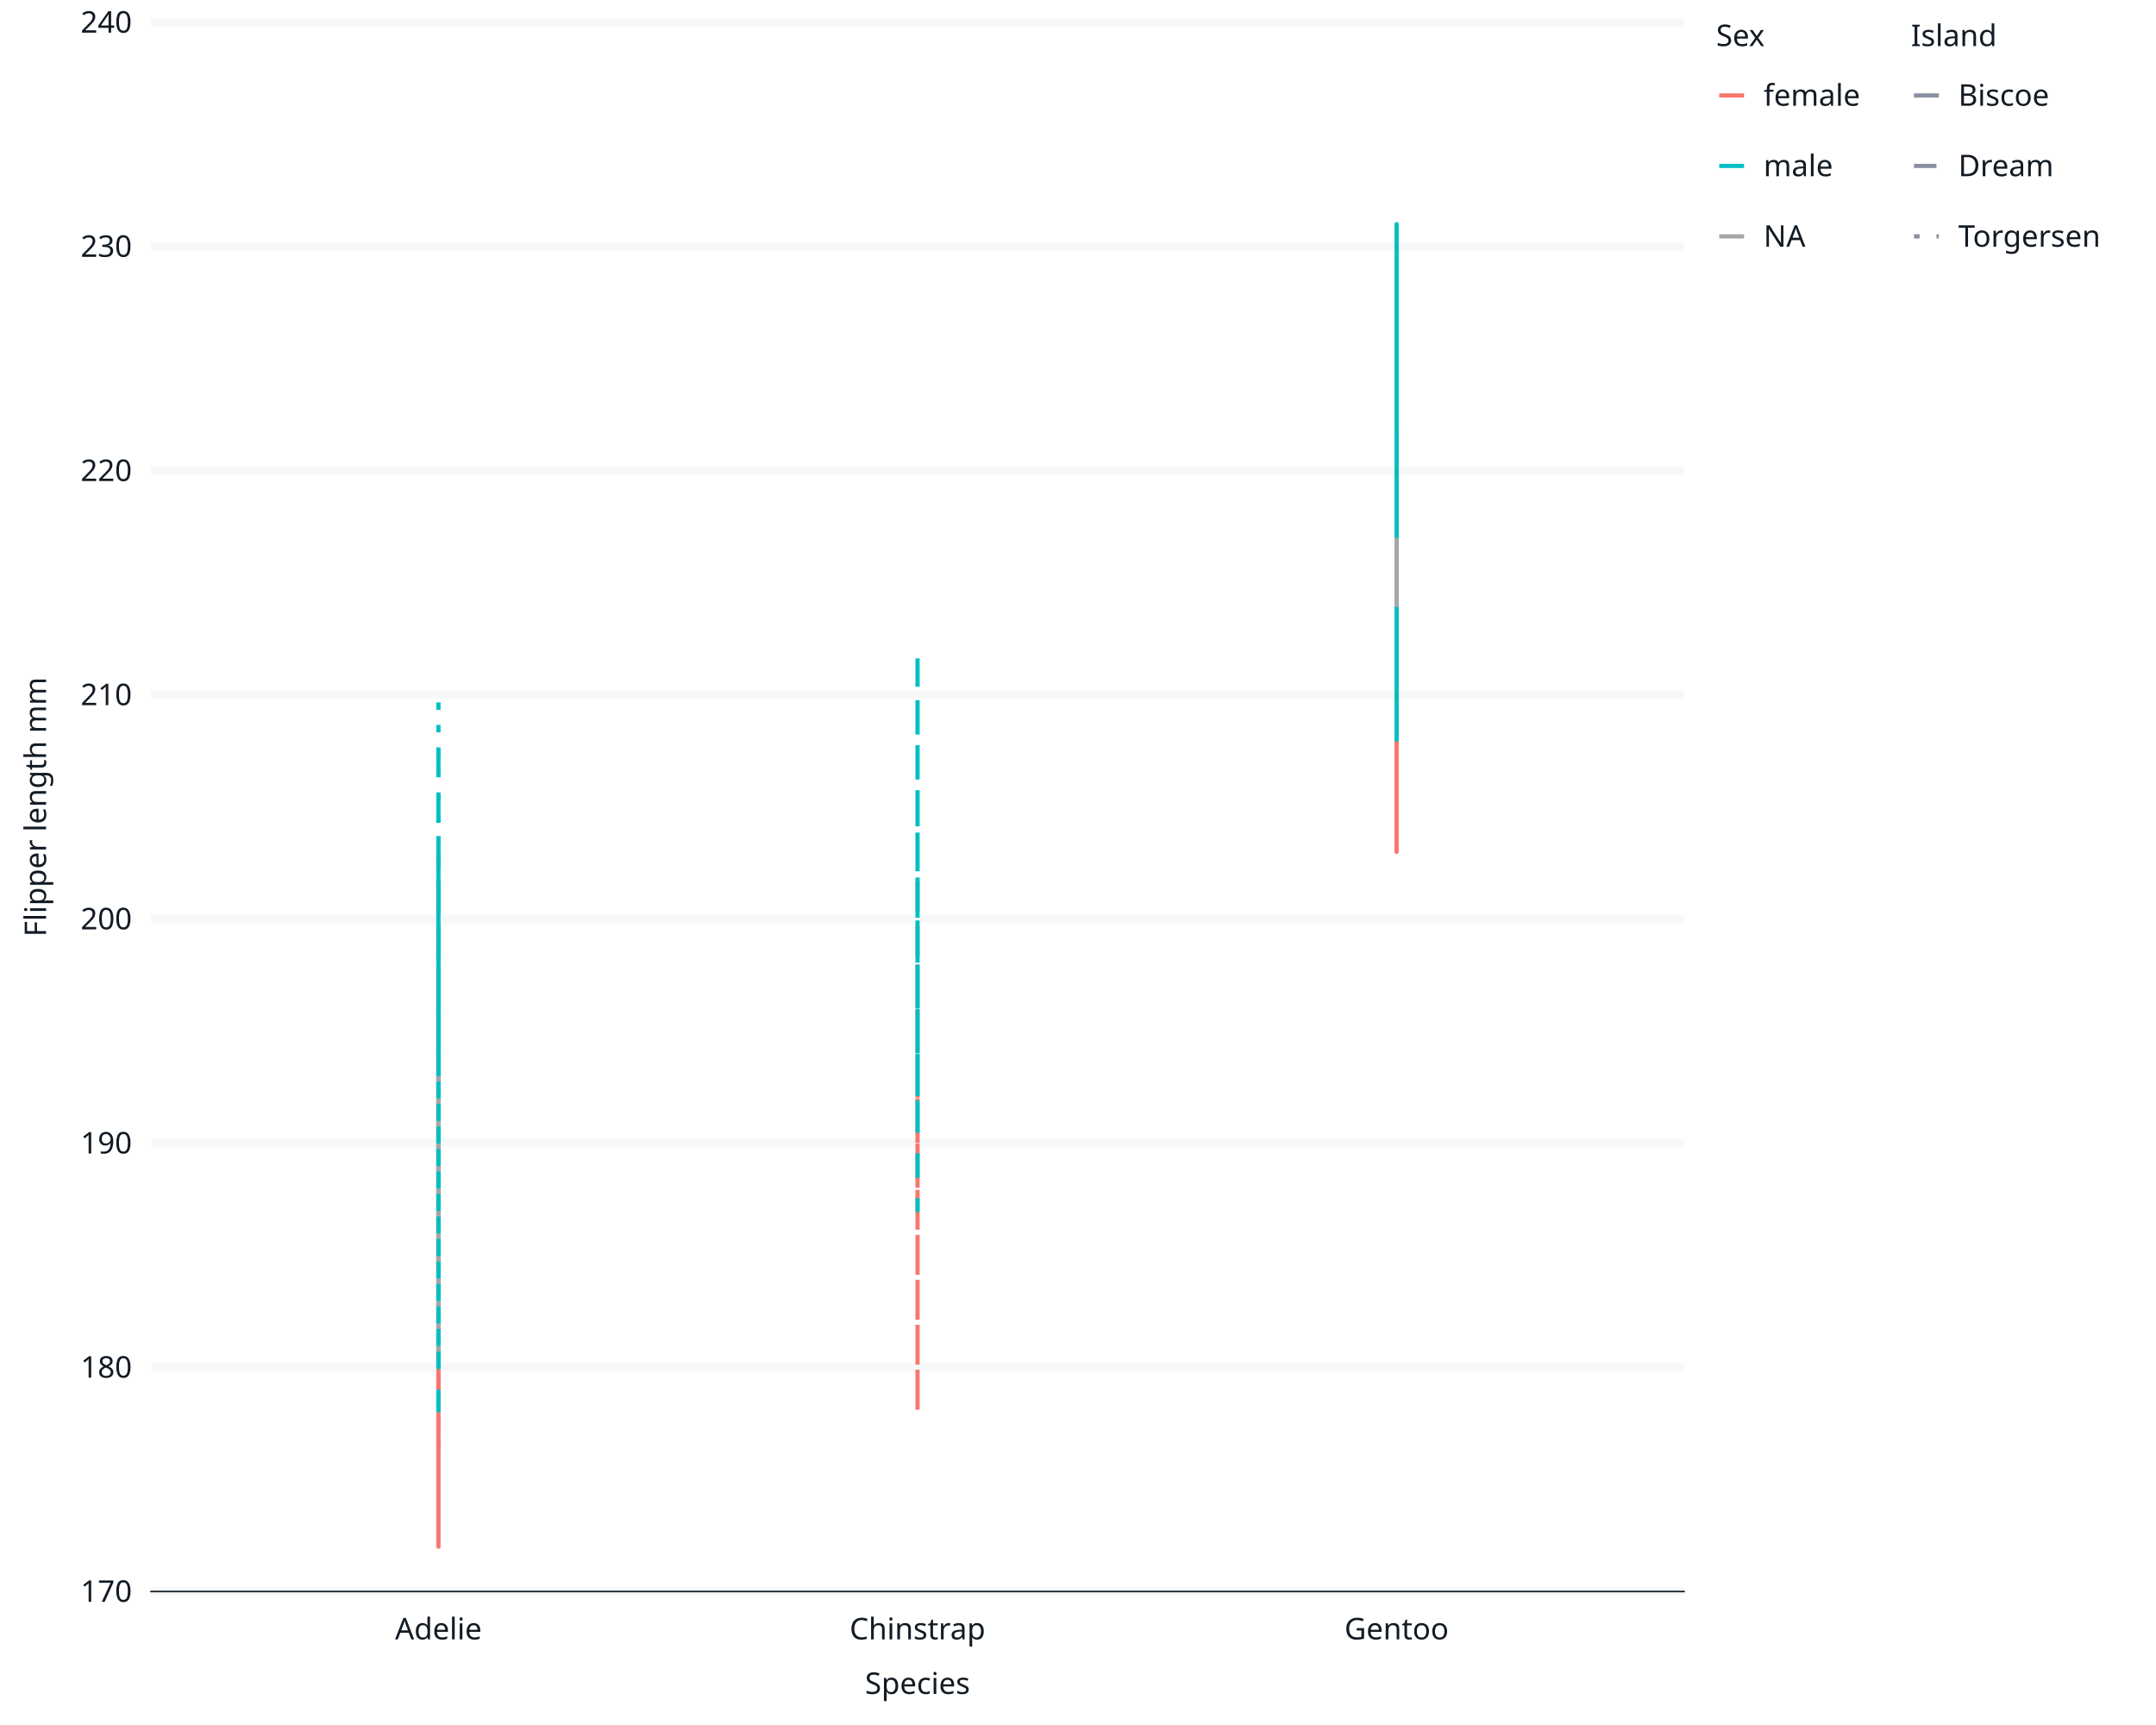
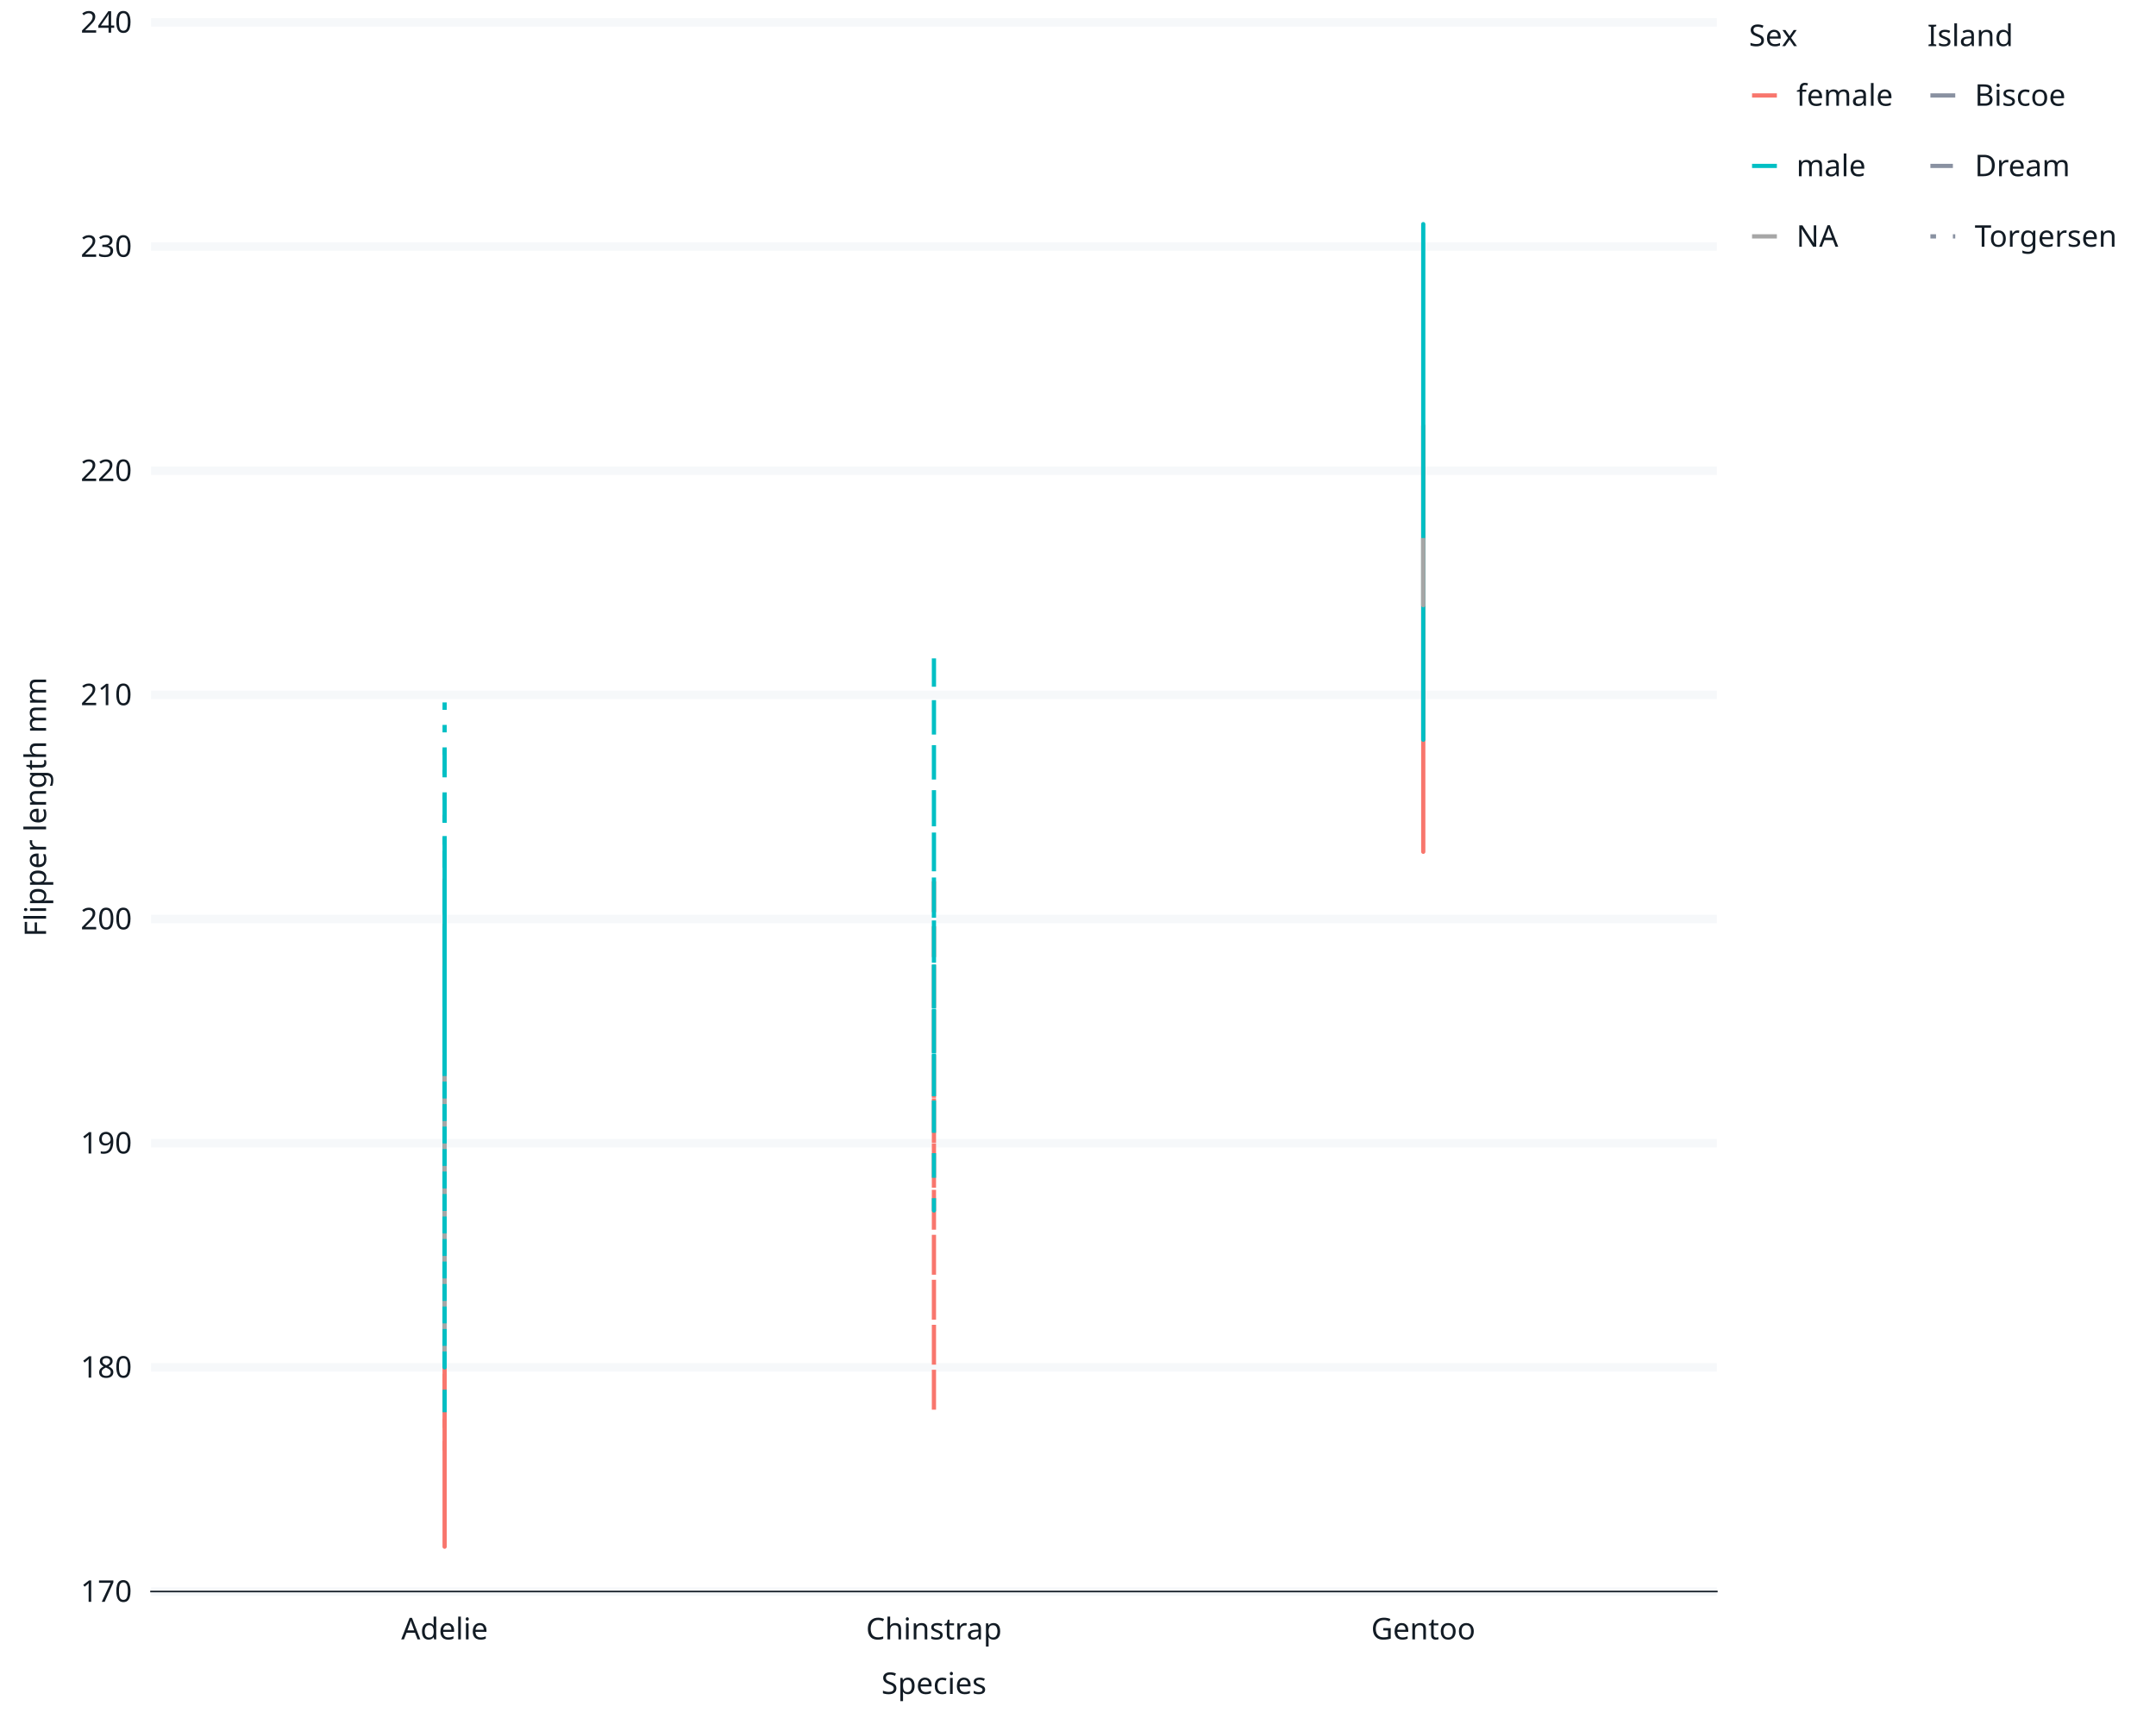
<svg xmlns="http://www.w3.org/2000/svg" class="svglite" data-engine-version="2.0" width="720.00pt" height="576.00pt" viewBox="0 0 720.00 576.00">
  <defs>
    <style type="text/css">
    .svglite line, .svglite polyline, .svglite polygon, .svglite path, .svglite rect, .svglite circle {
      fill: none;
      stroke: #000000;
      stroke-linecap: round;
      stroke-linejoin: round;
      stroke-miterlimit: 10.00;
    }
  </style>
  </defs>
  <rect width="100%" height="100%" style="stroke: none; fill: #FFFFFF;" />
  <defs>
    <clipPath id="cpMC4wMHw3MjAuMDB8MC4wMHw1NzYuMDA=">
      <rect x="0.00" y="0.00" width="720.00" height="576.00" />
    </clipPath>
  </defs>
  <g clip-path="url(#cpMC4wMHw3MjAuMDB8MC4wMHw1NzYuMDA=)">
    <rect x="0.00" y="0.00" width="720.00" height="576.00" style="stroke-width: 1.07; stroke: #FFFFFF; fill: #FFFFFF;" />
-     <rect x="50.43" y="7.47" width="511.96" height="523.96" style="stroke-width: 1.07; stroke: #FFFFFF; fill: #FFFFFF;" />
-     <polyline points="50.43,531.43 562.39,531.43 " style="stroke-width: 2.84; stroke: #F6F8FA; stroke-linecap: butt;" />
-     <polyline points="50.43,456.58 562.39,456.58 " style="stroke-width: 2.84; stroke: #F6F8FA; stroke-linecap: butt;" />
-     <polyline points="50.43,381.73 562.39,381.73 " style="stroke-width: 2.84; stroke: #F6F8FA; stroke-linecap: butt;" />
-     <polyline points="50.43,306.88 562.39,306.88 " style="stroke-width: 2.84; stroke: #F6F8FA; stroke-linecap: butt;" />
-     <polyline points="50.43,232.03 562.39,232.03 " style="stroke-width: 2.84; stroke: #F6F8FA; stroke-linecap: butt;" />
-     <polyline points="50.43,157.18 562.39,157.18 " style="stroke-width: 2.84; stroke: #F6F8FA; stroke-linecap: butt;" />
-     <polyline points="50.43,82.32 562.39,82.32 " style="stroke-width: 2.84; stroke: #F6F8FA; stroke-linecap: butt;" />
-     <polyline points="50.43,7.47 562.39,7.47 " style="stroke-width: 2.84; stroke: #F6F8FA; stroke-linecap: butt;" />
-     <polyline points="146.42,531.43 146.42,7.47 " style="stroke-width: 2.84; stroke: none; stroke-linecap: butt;" />
-     <polyline points="306.41,531.43 306.41,7.47 " style="stroke-width: 2.84; stroke: none; stroke-linecap: butt;" />
-     <polyline points="466.40,531.43 466.40,7.47 " style="stroke-width: 2.84; stroke: none; stroke-linecap: butt;" />
-     <polyline points="146.42,501.49 146.42,389.22 146.42,404.19 146.42,404.19 146.42,516.46 146.42,411.67 146.42,381.73 146.42,404.19 146.42,411.67 146.42,449.10 146.42,419.16 146.42,419.16 146.42,426.64 146.42,344.30 146.42,366.76 146.42,434.13 146.42,359.28 146.42,314.36 146.42,449.10 146.42,321.85 146.42,359.28 146.42,374.25 " style="stroke-width: 1.41; stroke: #F8766D; stroke-linecap: butt;" />
-     <polyline points="146.42,471.55 146.42,396.70 146.42,344.30 146.42,456.58 146.42,449.10 146.42,441.61 146.42,411.67 146.42,419.16 146.42,381.73 146.42,374.25 146.42,389.22 146.42,381.73 146.42,291.91 146.42,419.16 146.42,404.19 146.42,381.73 146.42,471.55 146.42,359.28 146.42,404.19 146.42,374.25 146.42,419.16 146.42,359.28 146.42,396.70 146.42,366.76 146.42,426.64 146.42,344.30 146.42,404.19 " style="stroke-width: 1.41; stroke: #F8766D; stroke-dasharray: 7.51,7.51; stroke-linecap: butt;" />
-     <polyline points="146.42,411.67 146.42,344.30 146.42,359.28 146.42,449.10 146.42,441.61 146.42,419.16 146.42,344.30 146.42,426.64 146.42,381.73 146.42,381.73 146.42,336.82 146.42,381.73 146.42,374.25 146.42,404.19 146.42,389.22 146.42,404.19 146.42,396.70 146.42,389.22 146.42,404.19 146.42,486.52 146.42,411.67 146.42,374.25 146.42,374.25 146.42,381.73 " style="stroke-width: 1.41; stroke: #F8766D; stroke-dasharray: 1.88,5.63; stroke-linecap: butt;" />
-     <polyline points="146.42,456.58 146.42,419.16 146.42,456.58 146.42,434.13 146.42,456.58 146.42,396.70 146.42,306.88 146.42,374.25 146.42,359.28 146.42,351.79 146.42,344.30 146.42,366.76 146.42,366.76 146.42,396.70 146.42,284.42 146.42,381.73 146.42,426.64 146.42,381.73 146.42,329.33 146.42,374.25 146.42,329.33 146.42,336.82 " style="stroke-width: 1.41; stroke: #00BFC4; stroke-linecap: butt;" />
-     <polyline points="146.42,471.55 146.42,426.64 146.42,336.82 146.42,381.73 146.42,426.64 146.42,344.30 146.42,336.82 146.42,381.73 146.42,441.61 146.42,374.25 146.42,351.79 146.42,381.73 146.42,389.22 146.42,269.45 146.42,411.67 146.42,247.00 146.42,336.82 146.42,366.76 146.42,314.36 146.42,381.73 146.42,306.88 146.42,359.28 146.42,404.19 146.42,381.73 146.42,419.16 146.42,381.73 146.42,359.28 146.42,299.39 " style="stroke-width: 1.41; stroke: #00BFC4; stroke-dasharray: 7.51,7.51; stroke-linecap: butt;" />
-     <polyline points="146.42,449.10 146.42,381.73 146.42,344.30 146.42,374.25 146.42,321.85 146.42,329.33 146.42,351.79 146.42,321.85 146.42,381.73 146.42,329.33 146.42,344.30 146.42,426.64 146.42,344.30 146.42,336.82 146.42,359.28 146.42,314.36 146.42,389.22 146.42,321.85 146.42,291.91 146.42,314.36 146.42,344.30 146.42,232.03 146.42,329.33 " style="stroke-width: 1.41; stroke: #00BFC4; stroke-dasharray: 1.88,5.63; stroke-linecap: butt;" />
-     <polyline points="146.42,359.28 146.42,381.73 146.42,411.67 146.42,456.58 " style="stroke-width: 1.41; stroke: #A6A6A6; stroke-dasharray: 1.88,5.63; stroke-linecap: butt;" />
-     <polyline points="306.41,366.76 306.41,396.70 306.41,321.85 306.41,471.55 306.41,344.30 306.41,359.28 306.41,419.16 306.41,381.73 306.41,449.10 306.41,381.73 306.41,449.10 306.41,404.19 306.41,344.30 306.41,306.88 306.41,374.25 306.41,404.19 306.41,404.19 306.41,314.36 306.41,344.30 306.41,366.76 306.41,404.19 306.41,336.82 306.41,336.82 306.41,381.73 306.41,321.85 306.41,314.36 306.41,359.28 306.41,404.19 306.41,374.25 306.41,351.79 306.41,389.22 306.41,344.30 306.41,291.91 306.41,321.85 " style="stroke-width: 1.41; stroke: #F8766D; stroke-dasharray: 7.51,7.51; stroke-linecap: butt;" />
-     <polyline points="306.41,336.82 306.41,359.28 306.41,329.33 306.41,329.33 306.41,321.85 306.41,351.79 306.41,299.39 306.41,299.39 306.41,329.33 306.41,344.30 306.41,374.25 306.41,359.28 306.41,329.33 306.41,306.88 306.41,269.45 306.41,299.39 306.41,284.42 306.41,344.30 306.41,232.03 306.41,269.45 306.41,232.03 306.41,336.82 306.41,299.39 306.41,217.06 306.41,404.19 306.41,299.39 306.41,284.42 306.41,329.33 306.41,284.42 306.41,291.91 306.41,261.97 306.41,254.48 306.41,359.28 306.41,232.03 " style="stroke-width: 1.41; stroke: #00BFC4; stroke-dasharray: 7.51,7.51; stroke-linecap: butt;" />
-     <polyline points="466.40,224.54 466.40,232.03 466.40,232.03 466.40,224.54 466.40,239.51 466.40,202.09 466.40,202.09 466.40,232.03 466.40,232.03 466.40,239.51 466.40,194.60 466.40,209.57 466.40,194.60 466.40,232.03 466.40,239.51 466.40,254.48 466.40,157.18 466.40,209.57 466.40,247.00 466.40,247.00 466.40,232.03 466.40,179.63 466.40,232.03 466.40,209.57 466.40,232.03 466.40,232.03 466.40,179.63 466.40,247.00 466.40,247.00 466.40,247.00 466.40,202.09 466.40,164.66 466.40,157.18 466.40,187.12 466.40,179.63 466.40,187.12 466.40,239.51 466.40,194.60 466.40,217.06 466.40,217.06 466.40,217.06 466.40,172.15 466.40,217.06 466.40,172.15 466.40,217.06 466.40,202.09 466.40,142.21 466.40,284.42 466.40,164.66 466.40,194.60 466.40,232.03 466.40,247.00 466.40,187.12 466.40,209.57 466.40,179.63 466.40,202.09 466.40,194.60 466.40,217.06 " style="stroke-width: 1.41; stroke: #F8766D; stroke-linecap: butt;" />
-     <polyline points="466.40,82.32 466.40,172.15 466.40,194.60 466.40,164.66 466.40,194.60 466.40,187.12 466.40,209.57 466.40,179.63 466.40,149.69 466.40,142.21 466.40,172.15 466.40,194.60 466.40,194.60 466.40,194.60 466.40,157.18 466.40,142.21 466.40,82.32 466.40,157.18 466.40,164.66 466.40,247.00 466.40,119.75 466.40,187.12 466.40,142.21 466.40,119.75 466.40,194.60 466.40,157.18 466.40,119.75 466.40,157.18 466.40,157.18 466.40,127.23 466.40,149.69 466.40,74.84 466.40,82.32 466.40,89.81 466.40,134.72 466.40,149.69 466.40,149.69 466.40,82.32 466.40,157.18 466.40,134.72 466.40,149.69 466.40,127.23 466.40,97.29 466.40,172.15 466.40,82.32 466.40,97.29 466.40,127.23 466.40,112.26 466.40,187.12 466.40,119.75 466.40,97.29 466.40,97.29 466.40,194.60 466.40,164.66 466.40,239.51 466.40,89.81 466.40,82.32 466.40,82.32 466.40,142.21 466.40,142.21 466.40,209.57 " style="stroke-width: 1.41; stroke: #00BFC4; stroke-linecap: butt;" />
-     <polyline points="466.40,187.12 466.40,202.09 466.40,187.12 466.40,179.63 " style="stroke-width: 1.41; stroke: #A6A6A6; stroke-linecap: butt;" />
+     <rect x="50.43" y="7.47" width="522.92" height="523.96" style="stroke-width: 1.07; stroke: #FFFFFF; fill: #FFFFFF;" />
+     <polyline points="50.43,531.43 573.35,531.43 " style="stroke-width: 2.84; stroke: #F6F8FA; stroke-linecap: butt;" />
+     <polyline points="50.43,456.58 573.35,456.58 " style="stroke-width: 2.84; stroke: #F6F8FA; stroke-linecap: butt;" />
+     <polyline points="50.43,381.73 573.35,381.73 " style="stroke-width: 2.84; stroke: #F6F8FA; stroke-linecap: butt;" />
+     <polyline points="50.43,306.88 573.35,306.88 " style="stroke-width: 2.84; stroke: #F6F8FA; stroke-linecap: butt;" />
+     <polyline points="50.43,232.03 573.35,232.03 " style="stroke-width: 2.84; stroke: #F6F8FA; stroke-linecap: butt;" />
+     <polyline points="50.43,157.18 573.35,157.18 " style="stroke-width: 2.84; stroke: #F6F8FA; stroke-linecap: butt;" />
+     <polyline points="50.43,82.32 573.35,82.32 " style="stroke-width: 2.84; stroke: #F6F8FA; stroke-linecap: butt;" />
+     <polyline points="50.43,7.47 573.35,7.47 " style="stroke-width: 2.84; stroke: #F6F8FA; stroke-linecap: butt;" />
+     <polyline points="148.48,531.43 148.48,7.47 " style="stroke-width: 2.84; stroke: none; stroke-linecap: butt;" />
+     <polyline points="311.89,531.43 311.89,7.47 " style="stroke-width: 2.84; stroke: none; stroke-linecap: butt;" />
+     <polyline points="475.30,531.43 475.30,7.47 " style="stroke-width: 2.84; stroke: none; stroke-linecap: butt;" />
+     <polyline points="148.48,501.49 148.48,389.22 148.48,404.19 148.48,404.19 148.48,516.46 148.48,411.67 148.48,381.73 148.48,404.19 148.48,411.67 148.48,449.10 148.48,419.16 148.48,419.16 148.48,426.64 148.48,344.30 148.48,366.76 148.48,434.13 148.48,359.28 148.48,314.36 148.48,449.10 148.48,321.85 148.48,359.28 148.48,374.25 " style="stroke-width: 1.41; stroke: #F8766D; stroke-linecap: butt;" />
+     <polyline points="148.48,471.55 148.48,396.70 148.48,344.30 148.48,456.58 148.48,449.10 148.48,441.61 148.48,411.67 148.48,419.16 148.48,381.73 148.48,374.25 148.48,389.22 148.48,381.73 148.48,291.91 148.48,419.16 148.48,404.19 148.48,381.73 148.48,471.55 148.48,359.28 148.48,404.19 148.48,374.25 148.48,419.16 148.48,359.28 148.48,396.70 148.48,366.76 148.48,426.64 148.48,344.30 148.48,404.19 " style="stroke-width: 1.41; stroke: #F8766D; stroke-dasharray: 7.51,7.51; stroke-linecap: butt;" />
+     <polyline points="148.48,411.67 148.48,344.30 148.48,359.28 148.48,449.10 148.48,441.61 148.48,419.16 148.48,344.30 148.48,426.64 148.48,381.73 148.48,381.73 148.48,336.82 148.48,381.73 148.48,374.25 148.48,404.19 148.48,389.22 148.48,404.19 148.48,396.70 148.48,389.22 148.48,404.19 148.48,486.52 148.48,411.67 148.48,374.25 148.48,374.25 148.48,381.73 " style="stroke-width: 1.41; stroke: #F8766D; stroke-dasharray: 1.88,5.63; stroke-linecap: butt;" />
+     <polyline points="148.48,456.58 148.48,419.16 148.48,456.58 148.48,434.13 148.48,456.58 148.48,396.70 148.48,306.88 148.48,374.25 148.48,359.28 148.48,351.79 148.48,344.30 148.48,366.76 148.48,366.76 148.48,396.70 148.48,284.42 148.48,381.73 148.48,426.64 148.48,381.73 148.48,329.33 148.48,374.25 148.48,329.33 148.48,336.82 " style="stroke-width: 1.41; stroke: #00BFC4; stroke-linecap: butt;" />
+     <polyline points="148.48,471.55 148.48,426.64 148.48,336.82 148.48,381.73 148.48,426.64 148.48,344.30 148.48,336.82 148.48,381.73 148.48,441.61 148.48,374.25 148.48,351.79 148.48,381.73 148.48,389.22 148.48,269.45 148.48,411.67 148.48,247.00 148.48,336.82 148.48,366.76 148.48,314.36 148.48,381.73 148.48,306.88 148.48,359.28 148.48,404.19 148.48,381.73 148.48,419.16 148.48,381.73 148.48,359.28 148.48,299.39 " style="stroke-width: 1.41; stroke: #00BFC4; stroke-dasharray: 7.51,7.51; stroke-linecap: butt;" />
+     <polyline points="148.48,449.10 148.48,381.73 148.48,344.30 148.48,374.25 148.48,321.85 148.48,329.33 148.48,351.79 148.48,321.85 148.48,381.73 148.48,329.33 148.48,344.30 148.48,426.64 148.48,344.30 148.48,336.82 148.48,359.28 148.48,314.36 148.48,389.22 148.48,321.85 148.48,291.91 148.48,314.36 148.48,344.30 148.48,232.03 148.48,329.33 " style="stroke-width: 1.41; stroke: #00BFC4; stroke-dasharray: 1.88,5.63; stroke-linecap: butt;" />
+     <polyline points="148.48,359.28 148.48,381.73 148.48,411.67 148.48,456.58 " style="stroke-width: 1.41; stroke: #A6A6A6; stroke-dasharray: 1.88,5.63; stroke-linecap: butt;" />
+     <polyline points="311.89,366.76 311.89,396.70 311.89,321.85 311.89,471.55 311.89,344.30 311.89,359.28 311.89,419.16 311.89,381.73 311.89,449.10 311.89,381.73 311.89,449.10 311.89,404.19 311.89,344.30 311.89,306.88 311.89,374.25 311.89,404.19 311.89,404.19 311.89,314.36 311.89,344.30 311.89,366.76 311.89,404.19 311.89,336.82 311.89,336.82 311.89,381.73 311.89,321.85 311.89,314.36 311.89,359.28 311.89,404.19 311.89,374.25 311.89,351.79 311.89,389.22 311.89,344.30 311.89,291.91 311.89,321.85 " style="stroke-width: 1.41; stroke: #F8766D; stroke-dasharray: 7.51,7.51; stroke-linecap: butt;" />
+     <polyline points="311.89,336.82 311.89,359.28 311.89,329.33 311.89,329.33 311.89,321.85 311.89,351.79 311.89,299.39 311.89,299.39 311.89,329.33 311.89,344.30 311.89,374.25 311.89,359.28 311.89,329.33 311.89,306.88 311.89,269.45 311.89,299.39 311.89,284.42 311.89,344.30 311.89,232.03 311.89,269.45 311.89,232.03 311.89,336.82 311.89,299.39 311.89,217.06 311.89,404.19 311.89,299.39 311.89,284.42 311.89,329.33 311.89,284.42 311.89,291.91 311.89,261.97 311.89,254.48 311.89,359.28 311.89,232.03 " style="stroke-width: 1.41; stroke: #00BFC4; stroke-dasharray: 7.51,7.51; stroke-linecap: butt;" />
+     <polyline points="475.30,224.54 475.30,232.03 475.30,232.03 475.30,224.54 475.30,239.51 475.30,202.09 475.30,202.09 475.30,232.03 475.30,232.03 475.30,239.51 475.30,194.60 475.30,209.57 475.30,194.60 475.30,232.03 475.30,239.51 475.30,254.48 475.30,157.18 475.30,209.57 475.30,247.00 475.30,247.00 475.30,232.03 475.30,179.63 475.30,232.03 475.30,209.57 475.30,232.03 475.30,232.03 475.30,179.63 475.30,247.00 475.30,247.00 475.30,247.00 475.30,202.09 475.30,164.66 475.30,157.18 475.30,187.12 475.30,179.63 475.30,187.12 475.30,239.51 475.30,194.60 475.30,217.06 475.30,217.06 475.30,217.06 475.30,172.15 475.30,217.06 475.30,172.15 475.30,217.06 475.30,202.09 475.30,142.21 475.30,284.42 475.30,164.66 475.30,194.60 475.30,232.03 475.30,247.00 475.30,187.12 475.30,209.57 475.30,179.63 475.30,202.09 475.30,194.60 475.30,217.06 " style="stroke-width: 1.41; stroke: #F8766D; stroke-linecap: butt;" />
+     <polyline points="475.30,82.32 475.30,172.15 475.30,194.60 475.30,164.66 475.30,194.60 475.30,187.12 475.30,209.57 475.30,179.63 475.30,149.69 475.30,142.21 475.30,172.15 475.30,194.60 475.30,194.60 475.30,194.60 475.30,157.18 475.30,142.21 475.30,82.32 475.30,157.18 475.30,164.66 475.30,247.00 475.30,119.75 475.30,187.12 475.30,142.21 475.30,119.75 475.30,194.60 475.30,157.18 475.30,119.75 475.30,157.18 475.30,157.18 475.30,127.23 475.30,149.69 475.30,74.84 475.30,82.32 475.30,89.81 475.30,134.72 475.30,149.69 475.30,149.69 475.30,82.32 475.30,157.18 475.30,134.72 475.30,149.69 475.30,127.23 475.30,97.29 475.30,172.15 475.30,82.32 475.30,97.29 475.30,127.23 475.30,112.26 475.30,187.12 475.30,119.75 475.30,97.29 475.30,97.29 475.30,194.60 475.30,164.66 475.30,239.51 475.30,89.81 475.30,82.32 475.30,82.32 475.30,142.21 475.30,142.21 475.30,209.57 " style="stroke-width: 1.41; stroke: #00BFC4; stroke-linecap: butt;" />
+     <polyline points="475.30,187.12 475.30,202.09 475.30,187.12 475.30,179.63 " style="stroke-width: 1.41; stroke: #A6A6A6; stroke-linecap: butt;" />
    <polyline points="50.43,531.43 50.43,7.47 " style="stroke-width: 0.53; stroke: none; stroke-linecap: square;" />
    <text x="44.07" y="534.87" text-anchor="end" style="font-size: 10.00px; fill: #121B24; font-family: sans;" textLength="16.69px" lengthAdjust="spacingAndGlyphs">170</text>
    <text x="44.07" y="460.02" text-anchor="end" style="font-size: 10.00px; fill: #121B24; font-family: sans;" textLength="16.69px" lengthAdjust="spacingAndGlyphs">180</text>
    <text x="44.07" y="385.17" text-anchor="end" style="font-size: 10.00px; fill: #121B24; font-family: sans;" textLength="16.69px" lengthAdjust="spacingAndGlyphs">190</text>
    <text x="44.07" y="310.32" text-anchor="end" style="font-size: 10.00px; fill: #121B24; font-family: sans;" textLength="16.69px" lengthAdjust="spacingAndGlyphs">200</text>
    <text x="44.07" y="235.47" text-anchor="end" style="font-size: 10.00px; fill: #121B24; font-family: sans;" textLength="16.69px" lengthAdjust="spacingAndGlyphs">210</text>
    <text x="44.07" y="160.62" text-anchor="end" style="font-size: 10.00px; fill: #121B24; font-family: sans;" textLength="16.69px" lengthAdjust="spacingAndGlyphs">220</text>
    <text x="44.07" y="85.76" text-anchor="end" style="font-size: 10.00px; fill: #121B24; font-family: sans;" textLength="16.69px" lengthAdjust="spacingAndGlyphs">230</text>
    <text x="44.07" y="10.91" text-anchor="end" style="font-size: 10.00px; fill: #121B24; font-family: sans;" textLength="16.69px" lengthAdjust="spacingAndGlyphs">240</text>
    <polyline points="46.81,531.43 50.43,531.43 " style="stroke-width: 0.53; stroke: none; stroke-linecap: butt;" />
    <polyline points="46.81,456.58 50.43,456.58 " style="stroke-width: 0.53; stroke: none; stroke-linecap: butt;" />
    <polyline points="46.81,381.73 50.43,381.73 " style="stroke-width: 0.53; stroke: none; stroke-linecap: butt;" />
    <polyline points="46.81,306.88 50.43,306.88 " style="stroke-width: 0.53; stroke: none; stroke-linecap: butt;" />
    <polyline points="46.81,232.03 50.43,232.03 " style="stroke-width: 0.53; stroke: none; stroke-linecap: butt;" />
    <polyline points="46.81,157.18 50.43,157.18 " style="stroke-width: 0.53; stroke: none; stroke-linecap: butt;" />
    <polyline points="46.81,82.32 50.43,82.32 " style="stroke-width: 0.53; stroke: none; stroke-linecap: butt;" />
    <polyline points="46.81,7.47 50.43,7.47 " style="stroke-width: 0.53; stroke: none; stroke-linecap: butt;" />
-     <polyline points="50.43,531.43 562.39,531.43 " style="stroke-width: 0.53; stroke: #121B24; stroke-linecap: square;" />
-     <polyline points="146.42,535.05 146.42,531.43 " style="stroke-width: 0.53; stroke: none; stroke-linecap: butt;" />
-     <polyline points="306.41,535.05 306.41,531.43 " style="stroke-width: 0.53; stroke: none; stroke-linecap: butt;" />
-     <polyline points="466.40,535.05 466.40,531.43 " style="stroke-width: 0.53; stroke: none; stroke-linecap: butt;" />
-     <text x="146.42" y="547.41" text-anchor="middle" style="font-size: 10.00px; fill: #121B24; font-family: sans;" textLength="27.80px" lengthAdjust="spacingAndGlyphs">Adelie</text>
-     <text x="306.41" y="547.41" text-anchor="middle" style="font-size: 10.00px; fill: #121B24; font-family: sans;" textLength="42.80px" lengthAdjust="spacingAndGlyphs">Chinstrap</text>
-     <text x="466.40" y="547.41" text-anchor="middle" style="font-size: 10.00px; fill: #121B24; font-family: sans;" textLength="32.81px" lengthAdjust="spacingAndGlyphs">Gentoo</text>
-     <text x="306.41" y="565.63" text-anchor="middle" style="font-size: 10.00px; fill: #121B24; font-family: sans;" textLength="35.59px" lengthAdjust="spacingAndGlyphs">Species</text>
+     <polyline points="50.43,531.43 573.35,531.43 " style="stroke-width: 0.53; stroke: #121B24; stroke-linecap: square;" />
+     <polyline points="148.48,535.05 148.48,531.43 " style="stroke-width: 0.53; stroke: none; stroke-linecap: butt;" />
+     <polyline points="311.89,535.05 311.89,531.43 " style="stroke-width: 0.53; stroke: none; stroke-linecap: butt;" />
+     <polyline points="475.30,535.05 475.30,531.43 " style="stroke-width: 0.53; stroke: none; stroke-linecap: butt;" />
+     <text x="148.48" y="547.41" text-anchor="middle" style="font-size: 10.00px; fill: #121B24; font-family: sans;" textLength="27.80px" lengthAdjust="spacingAndGlyphs">Adelie</text>
+     <text x="311.89" y="547.41" text-anchor="middle" style="font-size: 10.00px; fill: #121B24; font-family: sans;" textLength="42.80px" lengthAdjust="spacingAndGlyphs">Chinstrap</text>
+     <text x="475.30" y="547.41" text-anchor="middle" style="font-size: 10.00px; fill: #121B24; font-family: sans;" textLength="32.81px" lengthAdjust="spacingAndGlyphs">Gentoo</text>
+     <text x="311.89" y="565.63" text-anchor="middle" style="font-size: 10.00px; fill: #121B24; font-family: sans;" textLength="35.59px" lengthAdjust="spacingAndGlyphs">Species</text>
    <text transform="translate(15.39,269.45) rotate(-90)" text-anchor="middle" style="font-size: 10.00px; fill: #121B24; font-family: sans;" textLength="80.03px" lengthAdjust="spacingAndGlyphs">Flipper length mm</text>
-     <rect x="570.36" y="7.47" width="54.08" height="81.42" style="stroke-width: 1.07; stroke: #FFFFFF; fill: #FFFFFF;" />
-     <text x="573.10" y="15.39" style="font-size: 10.00px; fill: #121B24; font-family: sans;" textLength="17.24px" lengthAdjust="spacingAndGlyphs">Sex</text>
-     <rect x="573.10" y="21.91" width="10.37" height="19.92" style="stroke-width: 1.07; stroke: #FFFFFF; fill: #FFFFFF;" />
-     <line x1="574.14" y1="31.87" x2="582.43" y2="31.87" style="stroke-width: 1.41; stroke: #F8766D; stroke-linecap: butt;" />
-     <rect x="573.10" y="45.44" width="10.37" height="19.92" style="stroke-width: 1.07; stroke: #FFFFFF; fill: #FFFFFF;" />
-     <line x1="574.14" y1="55.40" x2="582.43" y2="55.40" style="stroke-width: 1.41; stroke: #00BFC4; stroke-linecap: butt;" />
-     <rect x="573.10" y="68.98" width="10.37" height="19.92" style="stroke-width: 1.07; stroke: #FFFFFF; fill: #FFFFFF;" />
-     <line x1="574.14" y1="78.93" x2="582.43" y2="78.93" style="stroke-width: 1.41; stroke: #A6A6A6; stroke-linecap: butt;" />
-     <text x="588.95" y="35.31" style="font-size: 10.00px; fill: #121B24; font-family: sans;" textLength="30.02px" lengthAdjust="spacingAndGlyphs">female</text>
-     <text x="588.95" y="58.84" style="font-size: 10.00px; fill: #121B24; font-family: sans;" textLength="21.68px" lengthAdjust="spacingAndGlyphs">male</text>
-     <text x="588.95" y="82.38" style="font-size: 10.00px; fill: #121B24; font-family: sans;" textLength="13.90px" lengthAdjust="spacingAndGlyphs">NA</text>
-     <rect x="635.41" y="7.47" width="69.65" height="81.42" style="stroke-width: 1.07; stroke: #FFFFFF; fill: #FFFFFF;" />
-     <text x="638.15" y="15.39" style="font-size: 10.00px; fill: #121B24; font-family: sans;" textLength="26.69px" lengthAdjust="spacingAndGlyphs">Island</text>
-     <rect x="638.15" y="21.91" width="10.37" height="19.92" style="stroke-width: 1.07; stroke: #FFFFFF; fill: #FFFFFF;" />
-     <line x1="639.18" y1="31.87" x2="647.48" y2="31.87" style="stroke-width: 1.41; stroke: #8991A1; stroke-linecap: butt;" />
-     <rect x="638.15" y="45.44" width="10.37" height="19.92" style="stroke-width: 1.07; stroke: #FFFFFF; fill: #FFFFFF;" />
-     <line x1="639.18" y1="55.40" x2="647.48" y2="55.40" style="stroke-width: 1.41; stroke: #8991A1; stroke-dasharray: 7.51,7.51; stroke-linecap: butt;" />
-     <rect x="638.15" y="68.98" width="10.37" height="19.92" style="stroke-width: 1.07; stroke: #FFFFFF; fill: #FFFFFF;" />
-     <line x1="639.18" y1="78.93" x2="647.48" y2="78.93" style="stroke-width: 1.41; stroke: #8991A1; stroke-dasharray: 1.88,5.63; stroke-linecap: butt;" />
-     <text x="653.99" y="35.31" style="font-size: 10.00px; fill: #121B24; font-family: sans;" textLength="30.02px" lengthAdjust="spacingAndGlyphs">Biscoe</text>
-     <text x="653.99" y="58.84" style="font-size: 10.00px; fill: #121B24; font-family: sans;" textLength="30.01px" lengthAdjust="spacingAndGlyphs">Dream</text>
-     <text x="653.99" y="82.38" style="font-size: 10.00px; fill: #121B24; font-family: sans;" textLength="45.58px" lengthAdjust="spacingAndGlyphs">Torgersen</text>
+     <rect x="581.32" y="7.47" width="48.61" height="81.42" style="stroke-width: 1.07; stroke: #FFFFFF; fill: #FFFFFF;" />
+     <text x="584.06" y="15.39" style="font-size: 10.00px; fill: #121B24; font-family: sans;" textLength="17.24px" lengthAdjust="spacingAndGlyphs">Sex</text>
+     <rect x="584.06" y="21.91" width="10.37" height="19.92" style="stroke-width: 1.07; stroke: #FFFFFF; fill: #FFFFFF;" />
+     <line x1="585.10" y1="31.87" x2="593.39" y2="31.87" style="stroke-width: 1.41; stroke: #F8766D; stroke-linecap: butt;" />
+     <rect x="584.06" y="45.44" width="10.37" height="19.92" style="stroke-width: 1.07; stroke: #FFFFFF; fill: #FFFFFF;" />
+     <line x1="585.10" y1="55.40" x2="593.39" y2="55.40" style="stroke-width: 1.41; stroke: #00BFC4; stroke-linecap: butt;" />
+     <rect x="584.06" y="68.98" width="10.37" height="19.92" style="stroke-width: 1.07; stroke: #FFFFFF; fill: #FFFFFF;" />
+     <line x1="585.10" y1="78.93" x2="593.39" y2="78.93" style="stroke-width: 1.41; stroke: #A6A6A6; stroke-linecap: butt;" />
+     <text x="599.91" y="35.31" style="font-size: 10.00px; fill: #121B24; font-family: sans;" textLength="30.02px" lengthAdjust="spacingAndGlyphs">female</text>
+     <text x="599.91" y="58.84" style="font-size: 10.00px; fill: #121B24; font-family: sans;" textLength="21.68px" lengthAdjust="spacingAndGlyphs">male</text>
+     <text x="599.91" y="82.38" style="font-size: 10.00px; fill: #121B24; font-family: sans;" textLength="13.90px" lengthAdjust="spacingAndGlyphs">NA</text>
+     <rect x="640.89" y="7.47" width="64.17" height="81.42" style="stroke-width: 1.07; stroke: #FFFFFF; fill: #FFFFFF;" />
+     <text x="643.63" y="15.39" style="font-size: 10.00px; fill: #121B24; font-family: sans;" textLength="26.69px" lengthAdjust="spacingAndGlyphs">Island</text>
+     <rect x="643.63" y="21.91" width="10.37" height="19.92" style="stroke-width: 1.07; stroke: #FFFFFF; fill: #FFFFFF;" />
+     <line x1="644.66" y1="31.87" x2="652.96" y2="31.87" style="stroke-width: 1.41; stroke: #8991A1; stroke-linecap: butt;" />
+     <rect x="643.63" y="45.44" width="10.37" height="19.92" style="stroke-width: 1.07; stroke: #FFFFFF; fill: #FFFFFF;" />
+     <line x1="644.66" y1="55.40" x2="652.96" y2="55.40" style="stroke-width: 1.41; stroke: #8991A1; stroke-dasharray: 7.51,7.51; stroke-linecap: butt;" />
+     <rect x="643.63" y="68.98" width="10.37" height="19.92" style="stroke-width: 1.07; stroke: #FFFFFF; fill: #FFFFFF;" />
+     <line x1="644.66" y1="78.93" x2="652.96" y2="78.93" style="stroke-width: 1.41; stroke: #8991A1; stroke-dasharray: 1.88,5.63; stroke-linecap: butt;" />
+     <text x="659.47" y="35.31" style="font-size: 10.00px; fill: #121B24; font-family: sans;" textLength="30.02px" lengthAdjust="spacingAndGlyphs">Biscoe</text>
+     <text x="659.47" y="58.84" style="font-size: 10.00px; fill: #121B24; font-family: sans;" textLength="30.01px" lengthAdjust="spacingAndGlyphs">Dream</text>
+     <text x="659.47" y="82.38" style="font-size: 10.00px; fill: #121B24; font-family: sans;" textLength="45.58px" lengthAdjust="spacingAndGlyphs">Torgersen</text>
  </g>
</svg>
